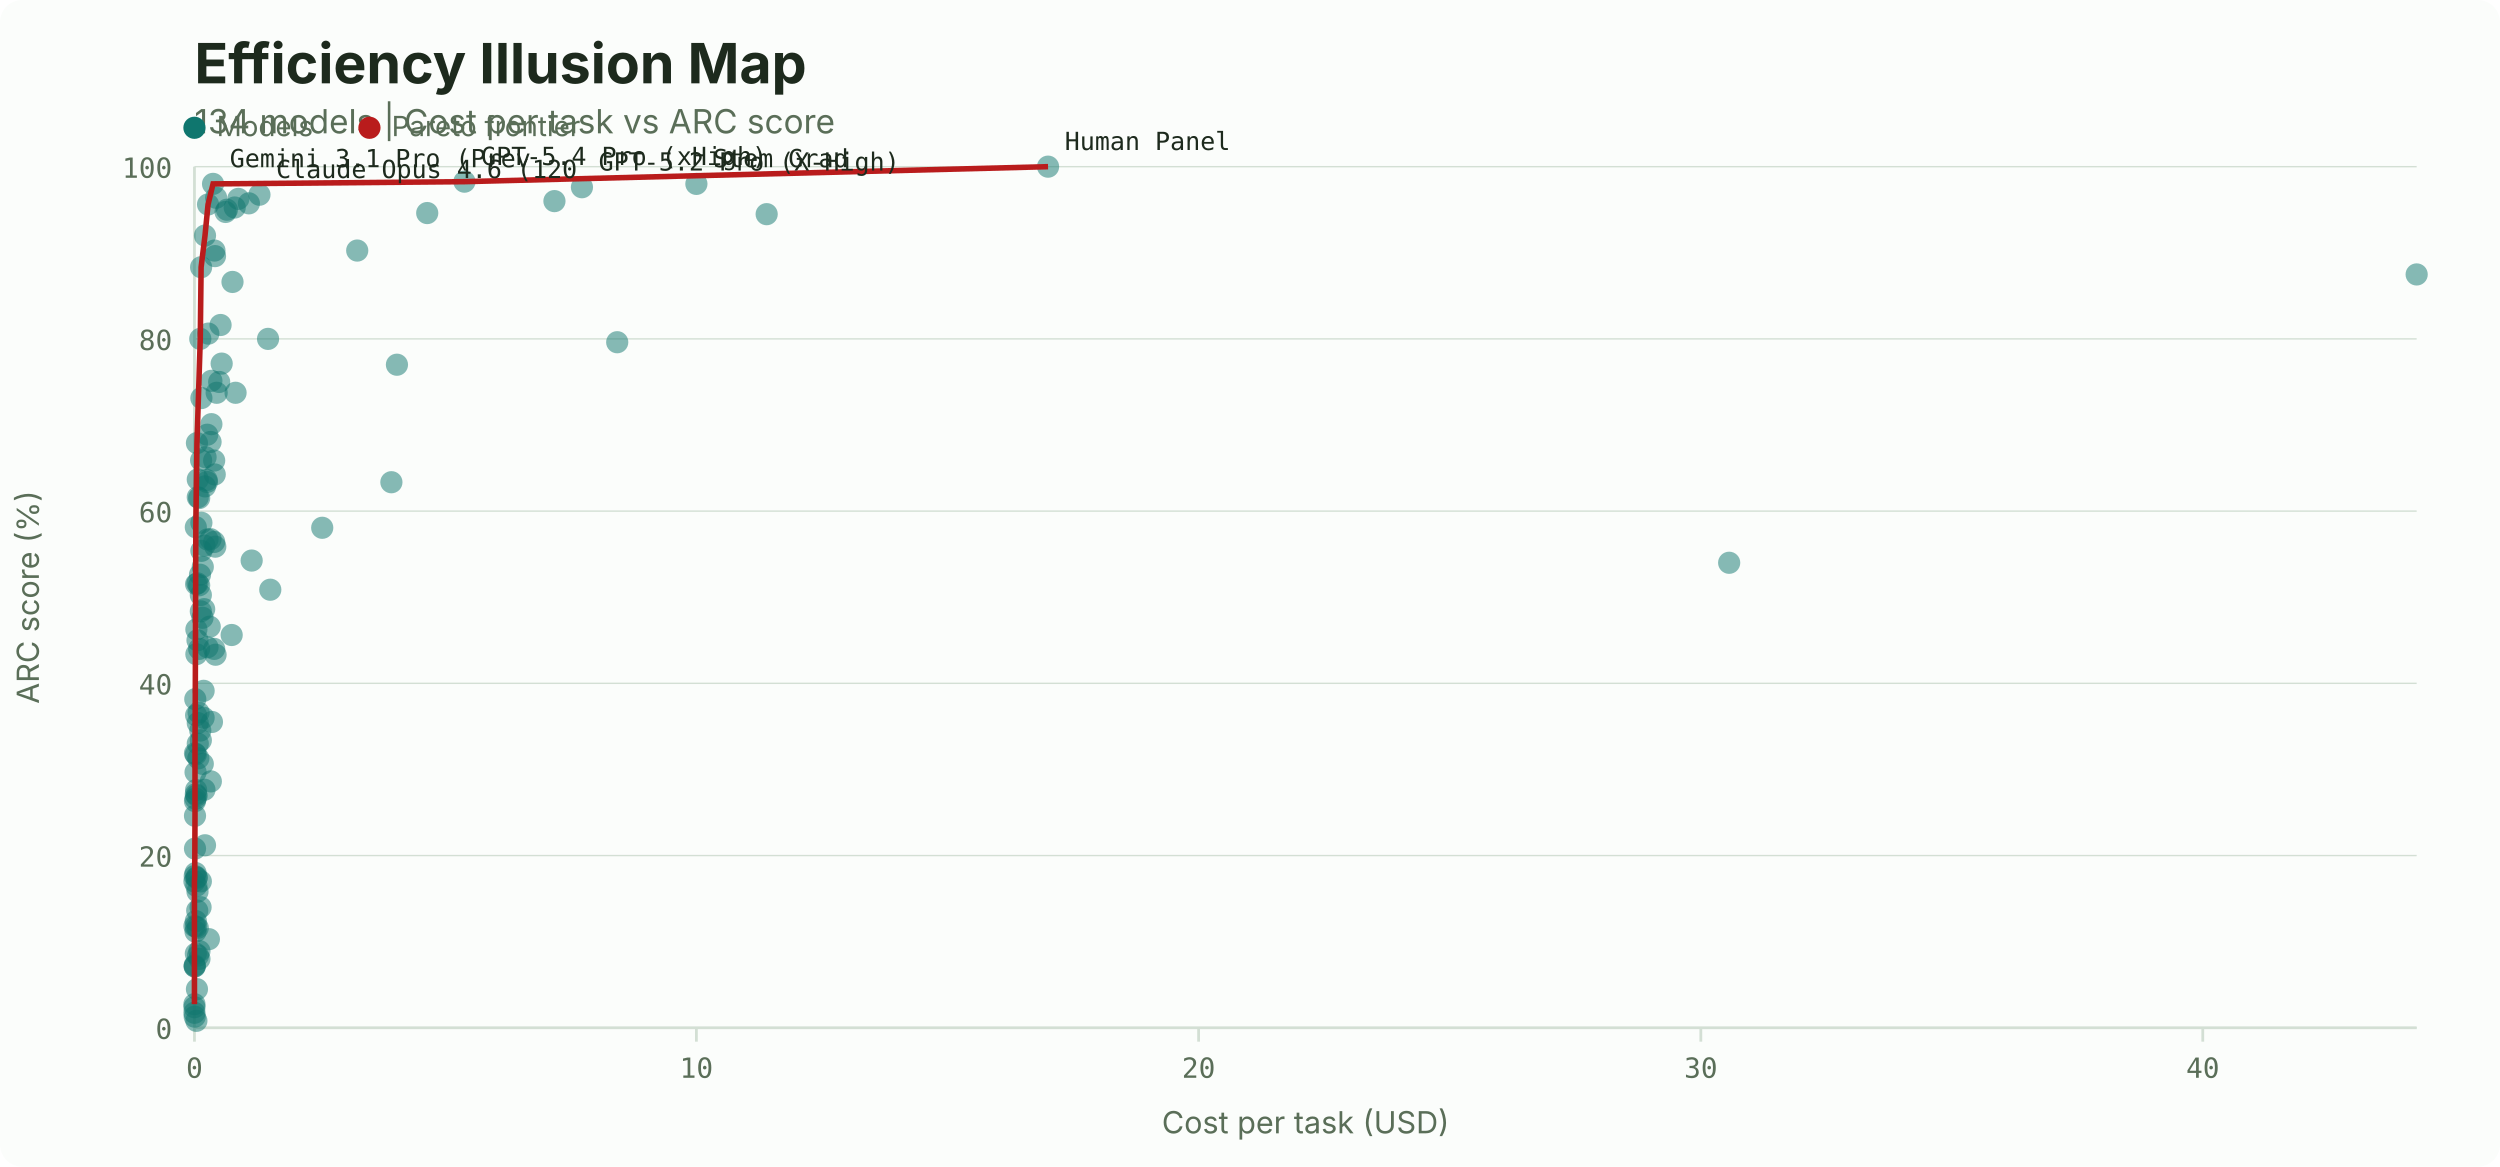
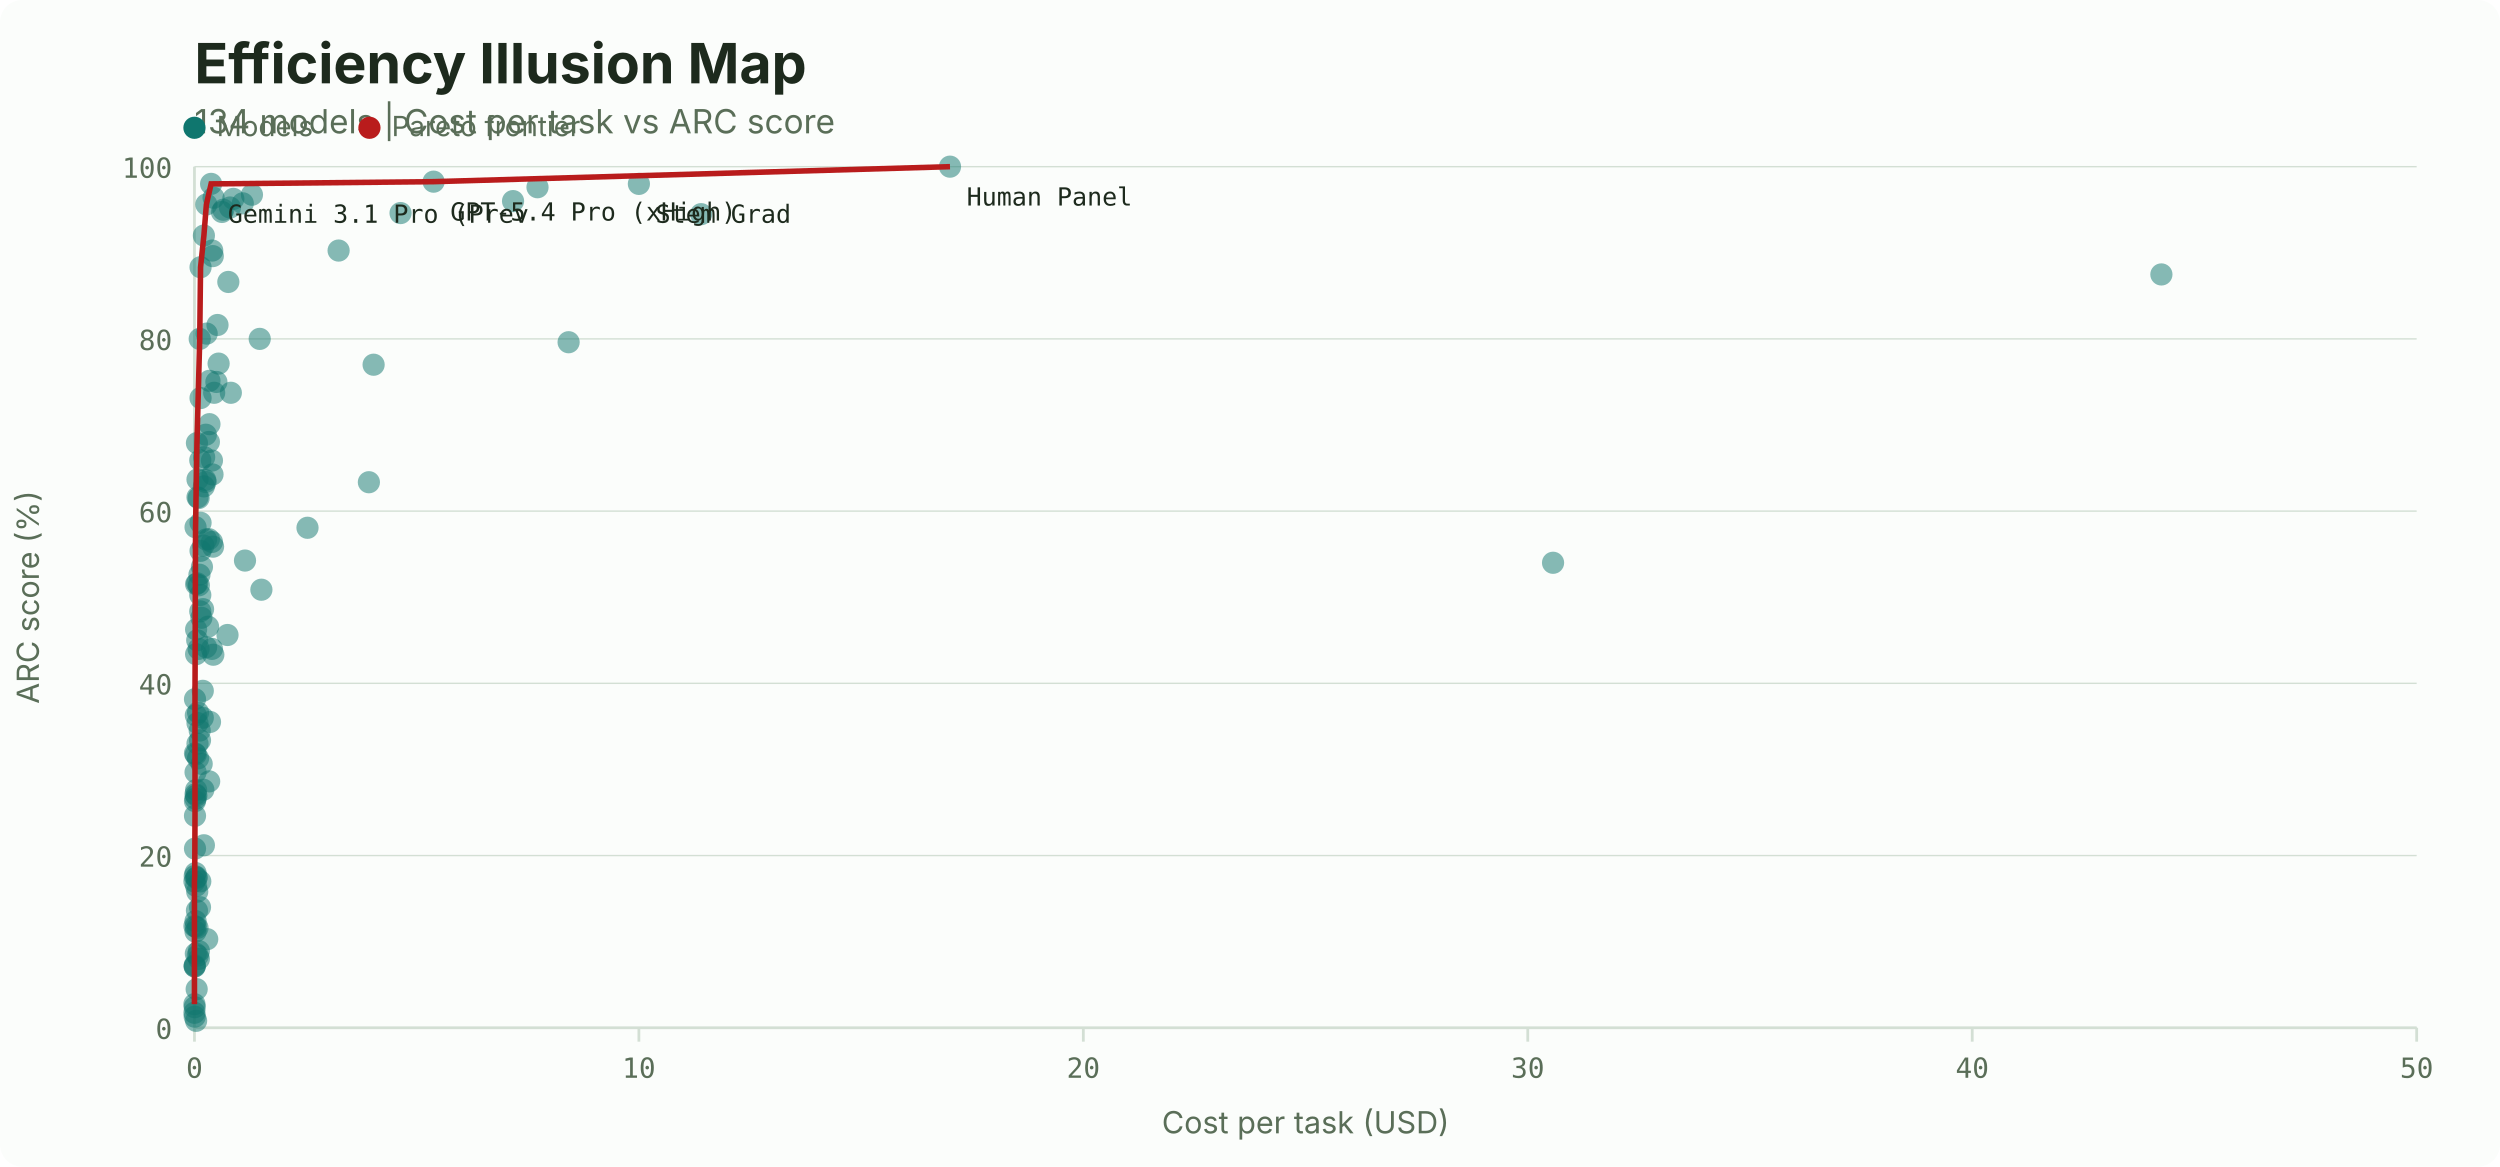
<svg xmlns="http://www.w3.org/2000/svg" width="900" height="420" viewBox="0 0 900 420">
  <rect width="900" height="420" fill="#fbfdfb" rx="8" />
  <text x="70" y="30" font-family="system-ui, -apple-system, sans-serif" font-size="20" font-weight="700" fill="#1d2a1d">Efficiency Illusion Map</text>
  <text x="70" y="48" font-family="system-ui, -apple-system, sans-serif" font-size="12" fill="#5a6e58">134 models | Cost per task vs ARC score</text>
  <line x1="70" y1="370.0" x2="870" y2="370.0" stroke="#d3dfd4" stroke-width="0.5" />
  <text x="62" y="374.0" font-family="ui-monospace, 'SF Mono', monospace" font-size="10" fill="#5a6e58" text-anchor="end">0</text>
  <line x1="70" y1="308.0" x2="870" y2="308.0" stroke="#d3dfd4" stroke-width="0.5" />
  <text x="62" y="312.0" font-family="ui-monospace, 'SF Mono', monospace" font-size="10" fill="#5a6e58" text-anchor="end">20</text>
  <line x1="70" y1="246.0" x2="870" y2="246.0" stroke="#d3dfd4" stroke-width="0.5" />
  <text x="62" y="250.0" font-family="ui-monospace, 'SF Mono', monospace" font-size="10" fill="#5a6e58" text-anchor="end">40</text>
  <line x1="70" y1="184.0" x2="870" y2="184.0" stroke="#d3dfd4" stroke-width="0.5" />
  <text x="62" y="188.0" font-family="ui-monospace, 'SF Mono', monospace" font-size="10" fill="#5a6e58" text-anchor="end">60</text>
  <line x1="70" y1="122.0" x2="870" y2="122.0" stroke="#d3dfd4" stroke-width="0.5" />
  <text x="62" y="126.0" font-family="ui-monospace, 'SF Mono', monospace" font-size="10" fill="#5a6e58" text-anchor="end">80</text>
  <line x1="70" y1="60.0" x2="870" y2="60.0" stroke="#d3dfd4" stroke-width="0.5" />
  <text x="62" y="64.0" font-family="ui-monospace, 'SF Mono', monospace" font-size="10" fill="#5a6e58" text-anchor="end">100</text>
  <line x1="70.0" y1="370" x2="70.0" y2="375" stroke="#d3dfd4" />
  <text x="70.0" y="388" font-family="ui-monospace, 'SF Mono', monospace" font-size="10" fill="#5a6e58" text-anchor="middle">0</text>
-   <line x1="250.7" y1="370" x2="250.7" y2="375" stroke="#d3dfd4" />
-   <text x="250.7" y="388" font-family="ui-monospace, 'SF Mono', monospace" font-size="10" fill="#5a6e58" text-anchor="middle">10</text>
-   <line x1="431.5" y1="370" x2="431.5" y2="375" stroke="#d3dfd4" />
-   <text x="431.5" y="388" font-family="ui-monospace, 'SF Mono', monospace" font-size="10" fill="#5a6e58" text-anchor="middle">20</text>
-   <line x1="612.3" y1="370" x2="612.3" y2="375" stroke="#d3dfd4" />
-   <text x="612.3" y="388" font-family="ui-monospace, 'SF Mono', monospace" font-size="10" fill="#5a6e58" text-anchor="middle">30</text>
-   <line x1="793.0" y1="370" x2="793.0" y2="375" stroke="#d3dfd4" />
-   <text x="793.0" y="388" font-family="ui-monospace, 'SF Mono', monospace" font-size="10" fill="#5a6e58" text-anchor="middle">40</text>
+   <line x1="230.0" y1="370" x2="230.0" y2="375" stroke="#d3dfd4" />
+   <text x="230.0" y="388" font-family="ui-monospace, 'SF Mono', monospace" font-size="10" fill="#5a6e58" text-anchor="middle">10</text>
+   <line x1="390.0" y1="370" x2="390.0" y2="375" stroke="#d3dfd4" />
+   <text x="390.0" y="388" font-family="ui-monospace, 'SF Mono', monospace" font-size="10" fill="#5a6e58" text-anchor="middle">20</text>
+   <line x1="550.0" y1="370" x2="550.0" y2="375" stroke="#d3dfd4" />
+   <text x="550.0" y="388" font-family="ui-monospace, 'SF Mono', monospace" font-size="10" fill="#5a6e58" text-anchor="middle">30</text>
+   <line x1="710.0" y1="370" x2="710.0" y2="375" stroke="#d3dfd4" />
+   <text x="710.0" y="388" font-family="ui-monospace, 'SF Mono', monospace" font-size="10" fill="#5a6e58" text-anchor="middle">40</text>
+   <line x1="870.0" y1="370" x2="870.0" y2="375" stroke="#d3dfd4" />
+   <text x="870.0" y="388" font-family="ui-monospace, 'SF Mono', monospace" font-size="10" fill="#5a6e58" text-anchor="middle">50</text>
  <line x1="70" y1="60" x2="70" y2="370" stroke="#d3dfd4" />
  <line x1="70" y1="370" x2="870" y2="370" stroke="#d3dfd4" />
  <text x="470.0" y="408" font-family="system-ui, -apple-system, sans-serif" font-size="11" fill="#5a6e58" text-anchor="middle">Cost per task (USD)</text>
  <text x="14" y="215.0" font-family="system-ui, -apple-system, sans-serif" font-size="11" fill="#5a6e58" text-anchor="middle" transform="rotate(-90, 14, 215.0)">ARC score (%)</text>
  <circle cx="70" cy="46" r="4" fill="#0f766e" />
  <text x="78" y="49" font-family="system-ui, -apple-system, sans-serif" font-size="10" fill="#5a6e58">Models</text>
  <circle cx="133.0" cy="46" r="4" fill="#b91c1c" />
  <text x="141.0" y="49" font-family="system-ui, -apple-system, sans-serif" font-size="10" fill="#5a6e58">Pareto frontier</text>
-   <circle cx="377.3" cy="60.0" r="4" fill="#0f766e" opacity="0.5" />
-   <circle cx="73.6" cy="196.4" r="4" fill="#0f766e" opacity="0.5" />
-   <circle cx="73.6" cy="284.3" r="4" fill="#0f766e" opacity="0.5" />
-   <circle cx="71.0" cy="327.8" r="4" fill="#0f766e" opacity="0.5" />
-   <circle cx="75.9" cy="281.3" r="4" fill="#0f766e" opacity="0.5" />
-   <circle cx="71.2" cy="334.0" r="4" fill="#0f766e" opacity="0.5" />
-   <circle cx="73.8" cy="304.3" r="4" fill="#0f766e" opacity="0.5" />
-   <circle cx="70.7" cy="367.5" r="4" fill="#0f766e" opacity="0.5" />
+   <circle cx="342.0" cy="60.0" r="4" fill="#0f766e" opacity="0.5" />
+   <circle cx="73.2" cy="196.4" r="4" fill="#0f766e" opacity="0.5" />
+   <circle cx="73.2" cy="284.3" r="4" fill="#0f766e" opacity="0.5" />
+   <circle cx="70.9" cy="327.8" r="4" fill="#0f766e" opacity="0.5" />
+   <circle cx="75.3" cy="281.3" r="4" fill="#0f766e" opacity="0.5" />
+   <circle cx="71.1" cy="334.0" r="4" fill="#0f766e" opacity="0.5" />
+   <circle cx="73.4" cy="304.3" r="4" fill="#0f766e" opacity="0.5" />
+   <circle cx="70.6" cy="367.5" r="4" fill="#0f766e" opacity="0.5" />
  <circle cx="70.1" cy="366.0" r="4" fill="#0f766e" opacity="0.5" />
-   <circle cx="75.2" cy="338.1" r="4" fill="#0f766e" opacity="0.5" />
-   <circle cx="70.9" cy="356.1" r="4" fill="#0f766e" opacity="0.5" />
-   <circle cx="72.3" cy="317.3" r="4" fill="#0f766e" opacity="0.5" />
-   <circle cx="71.1" cy="321.0" r="4" fill="#0f766e" opacity="0.5" />
-   <circle cx="250.7" cy="66.2" r="4" fill="#0f766e" opacity="0.5" />
+   <circle cx="74.6" cy="338.1" r="4" fill="#0f766e" opacity="0.5" />
+   <circle cx="70.8" cy="356.1" r="4" fill="#0f766e" opacity="0.5" />
+   <circle cx="72.1" cy="317.3" r="4" fill="#0f766e" opacity="0.5" />
+   <circle cx="71.0" cy="321.0" r="4" fill="#0f766e" opacity="0.5" />
+   <circle cx="230.0" cy="66.2" r="4" fill="#0f766e" opacity="0.5" />
  <circle cx="70.1" cy="347.9" r="4" fill="#0f766e" opacity="0.5" />
-   <circle cx="70.0" cy="362.6" r="4" fill="#0f766e" opacity="0.5" />
+   <circle cx="70.1" cy="362.6" r="4" fill="#0f766e" opacity="0.5" />
  <circle cx="70.0" cy="364.6" r="4" fill="#0f766e" opacity="0.5" />
  <circle cx="70.1" cy="347.5" r="4" fill="#0f766e" opacity="0.5" />
-   <circle cx="70.6" cy="333.6" r="4" fill="#0f766e" opacity="0.5" />
-   <circle cx="72.2" cy="326.6" r="4" fill="#0f766e" opacity="0.5" />
-   <circle cx="73.0" cy="275.0" r="4" fill="#0f766e" opacity="0.5" />
-   <circle cx="70.8" cy="316.1" r="4" fill="#0f766e" opacity="0.5" />
-   <circle cx="75.5" cy="225.6" r="4" fill="#0f766e" opacity="0.5" />
-   <circle cx="72.9" cy="222.4" r="4" fill="#0f766e" opacity="0.5" />
-   <circle cx="74.7" cy="194.2" r="4" fill="#0f766e" opacity="0.5" />
-   <circle cx="77.3" cy="170.8" r="4" fill="#0f766e" opacity="0.5" />
+   <circle cx="70.5" cy="333.6" r="4" fill="#0f766e" opacity="0.5" />
+   <circle cx="72.0" cy="326.6" r="4" fill="#0f766e" opacity="0.5" />
+   <circle cx="72.6" cy="275.0" r="4" fill="#0f766e" opacity="0.5" />
+   <circle cx="70.7" cy="316.1" r="4" fill="#0f766e" opacity="0.5" />
+   <circle cx="74.9" cy="225.6" r="4" fill="#0f766e" opacity="0.5" />
+   <circle cx="72.5" cy="222.4" r="4" fill="#0f766e" opacity="0.5" />
+   <circle cx="74.2" cy="194.2" r="4" fill="#0f766e" opacity="0.5" />
+   <circle cx="76.5" cy="170.8" r="4" fill="#0f766e" opacity="0.5" />
  <circle cx="70.6" cy="284.4" r="4" fill="#0f766e" opacity="0.5" />
-   <circle cx="72.3" cy="214.2" r="4" fill="#0f766e" opacity="0.5" />
-   <circle cx="75.8" cy="159.1" r="4" fill="#0f766e" opacity="0.5" />
-   <circle cx="70.6" cy="257.5" r="4" fill="#0f766e" opacity="0.5" />
+   <circle cx="72.1" cy="214.2" r="4" fill="#0f766e" opacity="0.5" />
+   <circle cx="75.2" cy="159.1" r="4" fill="#0f766e" opacity="0.5" />
+   <circle cx="70.5" cy="257.5" r="4" fill="#0f766e" opacity="0.5" />
  <circle cx="70.4" cy="314.3" r="4" fill="#0f766e" opacity="0.5" />
-   <circle cx="72.1" cy="263.0" r="4" fill="#0f766e" opacity="0.5" />
-   <circle cx="73.3" cy="258.4" r="4" fill="#0f766e" opacity="0.5" />
-   <circle cx="73.3" cy="248.7" r="4" fill="#0f766e" opacity="0.5" />
-   <circle cx="72.3" cy="266.5" r="4" fill="#0f766e" opacity="0.5" />
-   <circle cx="71.2" cy="267.7" r="4" fill="#0f766e" opacity="0.5" />
-   <circle cx="71.4" cy="273.0" r="4" fill="#0f766e" opacity="0.5" />
-   <circle cx="73.5" cy="219.3" r="4" fill="#0f766e" opacity="0.5" />
-   <circle cx="75.8" cy="194.1" r="4" fill="#0f766e" opacity="0.5" />
-   <circle cx="90.6" cy="201.8" r="4" fill="#0f766e" opacity="0.5" />
-   <circle cx="83.4" cy="228.6" r="4" fill="#0f766e" opacity="0.5" />
-   <circle cx="77.6" cy="235.7" r="4" fill="#0f766e" opacity="0.5" />
-   <circle cx="76.3" cy="259.9" r="4" fill="#0f766e" opacity="0.5" />
-   <circle cx="70.8" cy="286.4" r="4" fill="#0f766e" opacity="0.5" />
-   <circle cx="71.3" cy="344.0" r="4" fill="#0f766e" opacity="0.5" />
+   <circle cx="71.9" cy="263.0" r="4" fill="#0f766e" opacity="0.5" />
+   <circle cx="73.0" cy="258.4" r="4" fill="#0f766e" opacity="0.5" />
+   <circle cx="73.0" cy="248.7" r="4" fill="#0f766e" opacity="0.5" />
+   <circle cx="72.0" cy="266.5" r="4" fill="#0f766e" opacity="0.5" />
+   <circle cx="71.1" cy="267.7" r="4" fill="#0f766e" opacity="0.5" />
+   <circle cx="71.3" cy="273.0" r="4" fill="#0f766e" opacity="0.5" />
+   <circle cx="73.1" cy="219.3" r="4" fill="#0f766e" opacity="0.5" />
+   <circle cx="75.2" cy="194.1" r="4" fill="#0f766e" opacity="0.5" />
+   <circle cx="88.2" cy="201.8" r="4" fill="#0f766e" opacity="0.5" />
+   <circle cx="81.9" cy="228.6" r="4" fill="#0f766e" opacity="0.5" />
+   <circle cx="76.8" cy="235.7" r="4" fill="#0f766e" opacity="0.5" />
+   <circle cx="75.6" cy="259.9" r="4" fill="#0f766e" opacity="0.5" />
+   <circle cx="70.7" cy="286.4" r="4" fill="#0f766e" opacity="0.5" />
+   <circle cx="71.2" cy="344.0" r="4" fill="#0f766e" opacity="0.5" />
  <circle cx="70.1" cy="315.4" r="4" fill="#0f766e" opacity="0.5" />
-   <circle cx="97.3" cy="212.3" r="4" fill="#0f766e" opacity="0.5" />
-   <circle cx="116.0" cy="190.0" r="4" fill="#0f766e" opacity="0.5" />
-   <circle cx="140.9" cy="173.6" r="4" fill="#0f766e" opacity="0.5" />
+   <circle cx="94.1" cy="212.3" r="4" fill="#0f766e" opacity="0.5" />
+   <circle cx="110.7" cy="190.0" r="4" fill="#0f766e" opacity="0.5" />
+   <circle cx="132.8" cy="173.6" r="4" fill="#0f766e" opacity="0.5" />
  <circle cx="70.5" cy="343.3" r="4" fill="#0f766e" opacity="0.5" />
-   <circle cx="71.8" cy="342.4" r="4" fill="#0f766e" opacity="0.5" />
-   <circle cx="71.8" cy="345.2" r="4" fill="#0f766e" opacity="0.5" />
+   <circle cx="71.6" cy="342.4" r="4" fill="#0f766e" opacity="0.5" />
+   <circle cx="71.6" cy="345.2" r="4" fill="#0f766e" opacity="0.5" />
  <circle cx="70.8" cy="315.8" r="4" fill="#0f766e" opacity="0.5" />
-   <circle cx="74.7" cy="233.0" r="4" fill="#0f766e" opacity="0.5" />
-   <circle cx="77.1" cy="195.1" r="4" fill="#0f766e" opacity="0.5" />
-   <circle cx="77.5" cy="196.8" r="4" fill="#0f766e" opacity="0.5" />
-   <circle cx="84.8" cy="141.4" r="4" fill="#0f766e" opacity="0.5" />
+   <circle cx="74.2" cy="233.0" r="4" fill="#0f766e" opacity="0.5" />
+   <circle cx="76.3" cy="195.1" r="4" fill="#0f766e" opacity="0.5" />
+   <circle cx="76.7" cy="196.8" r="4" fill="#0f766e" opacity="0.5" />
+   <circle cx="83.1" cy="141.4" r="4" fill="#0f766e" opacity="0.5" />
  <circle cx="70.0" cy="317.3" r="4" fill="#0f766e" opacity="0.5" />
-   <circle cx="77.1" cy="165.8" r="4" fill="#0f766e" opacity="0.5" />
-   <circle cx="74.5" cy="173.5" r="4" fill="#0f766e" opacity="0.5" />
-   <circle cx="72.3" cy="220.1" r="4" fill="#0f766e" opacity="0.5" />
+   <circle cx="76.3" cy="165.8" r="4" fill="#0f766e" opacity="0.5" />
+   <circle cx="74.0" cy="173.5" r="4" fill="#0f766e" opacity="0.5" />
+   <circle cx="72.1" cy="220.1" r="4" fill="#0f766e" opacity="0.5" />
  <circle cx="70.4" cy="335.4" r="4" fill="#0f766e" opacity="0.5" />
-   <circle cx="71.7" cy="179.3" r="4" fill="#0f766e" opacity="0.5" />
-   <circle cx="70.7" cy="226.6" r="4" fill="#0f766e" opacity="0.5" />
+   <circle cx="71.5" cy="179.3" r="4" fill="#0f766e" opacity="0.5" />
+   <circle cx="70.6" cy="226.6" r="4" fill="#0f766e" opacity="0.5" />
  <circle cx="70.2" cy="288.4" r="4" fill="#0f766e" opacity="0.5" />
  <circle cx="70.1" cy="347.9" r="4" fill="#0f766e" opacity="0.5" />
  <circle cx="70.4" cy="278.0" r="4" fill="#0f766e" opacity="0.5" />
  <circle cx="70.2" cy="305.5" r="4" fill="#0f766e" opacity="0.5" />
  <circle cx="70.0" cy="333.4" r="4" fill="#0f766e" opacity="0.5" />
  <circle cx="70.0" cy="361.5" r="4" fill="#0f766e" opacity="0.5" />
-   <circle cx="222.2" cy="123.2" r="4" fill="#0f766e" opacity="0.5" />
-   <circle cx="71.2" cy="260.3" r="4" fill="#0f766e" opacity="0.5" />
-   <circle cx="71.5" cy="256.5" r="4" fill="#0f766e" opacity="0.5" />
-   <circle cx="73.0" cy="204.1" r="4" fill="#0f766e" opacity="0.5" />
-   <circle cx="74.4" cy="172.8" r="4" fill="#0f766e" opacity="0.5" />
-   <circle cx="78.0" cy="141.4" r="4" fill="#0f766e" opacity="0.5" />
-   <circle cx="142.9" cy="131.3" r="4" fill="#0f766e" opacity="0.5" />
-   <circle cx="77.1" cy="233.6" r="4" fill="#0f766e" opacity="0.5" />
+   <circle cx="204.7" cy="123.2" r="4" fill="#0f766e" opacity="0.5" />
+   <circle cx="71.1" cy="260.3" r="4" fill="#0f766e" opacity="0.5" />
+   <circle cx="71.3" cy="256.5" r="4" fill="#0f766e" opacity="0.5" />
+   <circle cx="72.7" cy="204.1" r="4" fill="#0f766e" opacity="0.5" />
+   <circle cx="73.9" cy="172.8" r="4" fill="#0f766e" opacity="0.5" />
+   <circle cx="77.1" cy="141.4" r="4" fill="#0f766e" opacity="0.5" />
+   <circle cx="134.5" cy="131.3" r="4" fill="#0f766e" opacity="0.5" />
+   <circle cx="76.3" cy="233.6" r="4" fill="#0f766e" opacity="0.5" />
  <circle cx="70.4" cy="287.5" r="4" fill="#0f766e" opacity="0.5" />
-   <circle cx="70.5" cy="285.9" r="4" fill="#0f766e" opacity="0.5" />
-   <circle cx="71.1" cy="230.5" r="4" fill="#0f766e" opacity="0.5" />
-   <circle cx="71.7" cy="210.7" r="4" fill="#0f766e" opacity="0.5" />
-   <circle cx="73.8" cy="175.1" r="4" fill="#0f766e" opacity="0.5" />
-   <circle cx="70.5" cy="189.8" r="4" fill="#0f766e" opacity="0.5" />
-   <circle cx="70.5" cy="331.6" r="4" fill="#0f766e" opacity="0.5" />
-   <circle cx="71.7" cy="233.6" r="4" fill="#0f766e" opacity="0.5" />
-   <circle cx="74.6" cy="156.5" r="4" fill="#0f766e" opacity="0.5" />
-   <circle cx="79.8" cy="130.9" r="4" fill="#0f766e" opacity="0.5" />
-   <circle cx="78.9" cy="137.5" r="4" fill="#0f766e" opacity="0.5" />
-   <circle cx="870.0" cy="98.8" r="4" fill="#0f766e" opacity="0.5" />
-   <circle cx="72.0" cy="206.9" r="4" fill="#0f766e" opacity="0.5" />
-   <circle cx="76.1" cy="152.7" r="4" fill="#0f766e" opacity="0.5" />
-   <circle cx="79.4" cy="117.0" r="4" fill="#0f766e" opacity="0.5" />
-   <circle cx="83.7" cy="101.5" r="4" fill="#0f766e" opacity="0.5" />
-   <circle cx="96.5" cy="122.0" r="4" fill="#0f766e" opacity="0.5" />
-   <circle cx="622.5" cy="202.6" r="4" fill="#0f766e" opacity="0.5" />
-   <circle cx="70.7" cy="318.9" r="4" fill="#0f766e" opacity="0.5" />
-   <circle cx="72.4" cy="165.7" r="4" fill="#0f766e" opacity="0.5" />
-   <circle cx="75.0" cy="120.1" r="4" fill="#0f766e" opacity="0.5" />
-   <circle cx="77.2" cy="90.2" r="4" fill="#0f766e" opacity="0.5" />
-   <circle cx="81.7" cy="75.5" r="4" fill="#0f766e" opacity="0.5" />
-   <circle cx="128.6" cy="90.2" r="4" fill="#0f766e" opacity="0.5" />
-   <circle cx="153.8" cy="76.7" r="4" fill="#0f766e" opacity="0.5" />
-   <circle cx="209.5" cy="67.4" r="4" fill="#0f766e" opacity="0.5" />
+   <circle cx="70.4" cy="285.9" r="4" fill="#0f766e" opacity="0.5" />
+   <circle cx="71.0" cy="230.5" r="4" fill="#0f766e" opacity="0.5" />
+   <circle cx="71.6" cy="210.7" r="4" fill="#0f766e" opacity="0.5" />
+   <circle cx="73.4" cy="175.1" r="4" fill="#0f766e" opacity="0.5" />
+   <circle cx="70.4" cy="189.8" r="4" fill="#0f766e" opacity="0.5" />
+   <circle cx="70.4" cy="331.6" r="4" fill="#0f766e" opacity="0.5" />
+   <circle cx="71.5" cy="233.6" r="4" fill="#0f766e" opacity="0.5" />
+   <circle cx="74.1" cy="156.5" r="4" fill="#0f766e" opacity="0.5" />
+   <circle cx="78.7" cy="130.9" r="4" fill="#0f766e" opacity="0.5" />
+   <circle cx="77.9" cy="137.5" r="4" fill="#0f766e" opacity="0.5" />
+   <circle cx="778.1" cy="98.8" r="4" fill="#0f766e" opacity="0.5" />
+   <circle cx="71.8" cy="206.9" r="4" fill="#0f766e" opacity="0.5" />
+   <circle cx="75.4" cy="152.7" r="4" fill="#0f766e" opacity="0.5" />
+   <circle cx="78.3" cy="117.0" r="4" fill="#0f766e" opacity="0.5" />
+   <circle cx="82.2" cy="101.5" r="4" fill="#0f766e" opacity="0.5" />
+   <circle cx="93.5" cy="122.0" r="4" fill="#0f766e" opacity="0.5" />
+   <circle cx="559.1" cy="202.6" r="4" fill="#0f766e" opacity="0.5" />
+   <circle cx="70.6" cy="318.9" r="4" fill="#0f766e" opacity="0.5" />
+   <circle cx="72.1" cy="165.7" r="4" fill="#0f766e" opacity="0.5" />
+   <circle cx="74.4" cy="120.1" r="4" fill="#0f766e" opacity="0.5" />
+   <circle cx="76.4" cy="90.2" r="4" fill="#0f766e" opacity="0.5" />
+   <circle cx="80.4" cy="75.5" r="4" fill="#0f766e" opacity="0.5" />
+   <circle cx="121.9" cy="90.2" r="4" fill="#0f766e" opacity="0.5" />
+   <circle cx="144.2" cy="76.7" r="4" fill="#0f766e" opacity="0.5" />
+   <circle cx="193.5" cy="67.4" r="4" fill="#0f766e" opacity="0.5" />
  <circle cx="70.2" cy="271.2" r="4" fill="#0f766e" opacity="0.5" />
-   <circle cx="70.3" cy="251.7" r="4" fill="#0f766e" opacity="0.5" />
+   <circle cx="70.2" cy="251.7" r="4" fill="#0f766e" opacity="0.5" />
  <circle cx="70.9" cy="159.5" r="4" fill="#0f766e" opacity="0.5" />
-   <circle cx="72.4" cy="96.2" r="4" fill="#0f766e" opacity="0.5" />
-   <circle cx="276.0" cy="77.1" r="4" fill="#0f766e" opacity="0.5" />
-   <circle cx="77.4" cy="92.2" r="4" fill="#0f766e" opacity="0.5" />
-   <circle cx="81.2" cy="76.3" r="4" fill="#0f766e" opacity="0.5" />
-   <circle cx="85.8" cy="71.6" r="4" fill="#0f766e" opacity="0.5" />
-   <circle cx="93.4" cy="70.1" r="4" fill="#0f766e" opacity="0.5" />
-   <circle cx="199.6" cy="72.4" r="4" fill="#0f766e" opacity="0.5" />
-   <circle cx="89.6" cy="73.2" r="4" fill="#0f766e" opacity="0.5" />
-   <circle cx="84.5" cy="74.7" r="4" fill="#0f766e" opacity="0.5" />
-   <circle cx="76.7" cy="66.2" r="4" fill="#0f766e" opacity="0.5" />
-   <circle cx="72.5" cy="143.3" r="4" fill="#0f766e" opacity="0.5" />
-   <circle cx="71.2" cy="172.6" r="4" fill="#0f766e" opacity="0.5" />
-   <circle cx="71.2" cy="179.0" r="4" fill="#0f766e" opacity="0.5" />
-   <circle cx="72.5" cy="188.2" r="4" fill="#0f766e" opacity="0.5" />
-   <circle cx="72.1" cy="122.0" r="4" fill="#0f766e" opacity="0.5" />
-   <circle cx="73.8" cy="84.8" r="4" fill="#0f766e" opacity="0.5" />
-   <circle cx="74.9" cy="73.6" r="4" fill="#0f766e" opacity="0.5" />
-   <circle cx="77.8" cy="71.2" r="4" fill="#0f766e" opacity="0.5" />
-   <circle cx="167.2" cy="65.4" r="4" fill="#0f766e" opacity="0.5" />
-   <circle cx="76.1" cy="137.1" r="4" fill="#0f766e" opacity="0.5" />
-   <circle cx="74.0" cy="164.6" r="4" fill="#0f766e" opacity="0.5" />
-   <circle cx="72.5" cy="198.3" r="4" fill="#0f766e" opacity="0.5" />
+   <circle cx="72.2" cy="96.2" r="4" fill="#0f766e" opacity="0.5" />
+   <circle cx="252.4" cy="77.1" r="4" fill="#0f766e" opacity="0.5" />
+   <circle cx="76.6" cy="92.2" r="4" fill="#0f766e" opacity="0.5" />
+   <circle cx="79.9" cy="76.3" r="4" fill="#0f766e" opacity="0.5" />
+   <circle cx="84.0" cy="71.6" r="4" fill="#0f766e" opacity="0.5" />
+   <circle cx="90.7" cy="70.1" r="4" fill="#0f766e" opacity="0.5" />
+   <circle cx="184.7" cy="72.4" r="4" fill="#0f766e" opacity="0.5" />
+   <circle cx="87.4" cy="73.2" r="4" fill="#0f766e" opacity="0.5" />
+   <circle cx="82.8" cy="74.7" r="4" fill="#0f766e" opacity="0.5" />
+   <circle cx="76.0" cy="66.2" r="4" fill="#0f766e" opacity="0.5" />
+   <circle cx="72.2" cy="143.3" r="4" fill="#0f766e" opacity="0.5" />
+   <circle cx="71.1" cy="172.6" r="4" fill="#0f766e" opacity="0.5" />
+   <circle cx="71.1" cy="179.0" r="4" fill="#0f766e" opacity="0.5" />
+   <circle cx="72.2" cy="188.2" r="4" fill="#0f766e" opacity="0.5" />
+   <circle cx="71.9" cy="122.0" r="4" fill="#0f766e" opacity="0.5" />
+   <circle cx="73.4" cy="84.8" r="4" fill="#0f766e" opacity="0.5" />
+   <circle cx="74.3" cy="73.6" r="4" fill="#0f766e" opacity="0.5" />
+   <circle cx="76.9" cy="71.2" r="4" fill="#0f766e" opacity="0.5" />
+   <circle cx="156.1" cy="65.4" r="4" fill="#0f766e" opacity="0.5" />
+   <circle cx="75.4" cy="137.1" r="4" fill="#0f766e" opacity="0.5" />
+   <circle cx="73.5" cy="164.6" r="4" fill="#0f766e" opacity="0.5" />
+   <circle cx="72.2" cy="198.3" r="4" fill="#0f766e" opacity="0.5" />
  <circle cx="70.5" cy="271.6" r="4" fill="#0f766e" opacity="0.5" />
  <circle cx="70.6" cy="210.3" r="4" fill="#0f766e" opacity="0.5" />
-   <circle cx="71.1" cy="210.0" r="4" fill="#0f766e" opacity="0.5" />
-   <circle cx="70.7" cy="235.5" r="4" fill="#0f766e" opacity="0.5" />
+   <circle cx="71.0" cy="210.0" r="4" fill="#0f766e" opacity="0.5" />
+   <circle cx="70.6" cy="235.5" r="4" fill="#0f766e" opacity="0.5" />
  <circle cx="70.2" cy="293.7" r="4" fill="#0f766e" opacity="0.5" />
-   <path d="M70.0,361.5 L70.0,317.3 L70.1,315.4 L70.2,293.7 L70.2,271.2 L70.3,251.7 L70.5,189.8 L70.9,159.5 L72.1,122.0 L72.4,96.2 L73.8,84.8 L74.9,73.6 L76.7,66.2 L167.2,65.4 L377.3,60.0" fill="none" stroke="#b91c1c" stroke-width="2" />
-   <text x="383.3" y="54.0" font-family="ui-monospace, 'SF Mono', monospace" font-size="9" fill="#1d2a1d">Human Panel</text>
-   <text x="173.2" y="59.4" font-family="ui-monospace, 'SF Mono', monospace" font-size="9" fill="#1d2a1d">GPT-5.4 Pro (xHigh)</text>
-   <text x="256.7" y="60.2" font-family="ui-monospace, 'SF Mono', monospace" font-size="9" fill="#1d2a1d">Stem Grad</text>
-   <text x="82.7" y="60.2" font-family="ui-monospace, 'SF Mono', monospace" font-size="9" fill="#1d2a1d">Gemini 3.1 Pro (Prev</text>
-   <text x="215.5" y="61.4" font-family="ui-monospace, 'SF Mono', monospace" font-size="9" fill="#1d2a1d">GPT-5.2 Pro (X-High)</text>
-   <text x="99.4" y="64.1" font-family="ui-monospace, 'SF Mono', monospace" font-size="9" fill="#1d2a1d">Claude Opus 4.6 (120</text>
+   <path d="M70.0,361.5 L70.0,317.3 L70.1,315.4 L70.2,293.7 L70.2,271.2 L70.2,251.7 L70.4,189.8 L70.9,159.5 L71.9,122.0 L72.2,96.2 L73.4,84.8 L74.3,73.6 L76.0,66.2 L156.1,65.4 L342.0,60.0" fill="none" stroke="#b91c1c" stroke-width="2" />
+   <text x="348.0" y="74.0" font-family="ui-monospace, 'SF Mono', monospace" font-size="9" fill="#1d2a1d" text-anchor="start">Human Panel</text>
+   <text x="162.1" y="79.4" font-family="ui-monospace, 'SF Mono', monospace" font-size="9" fill="#1d2a1d" text-anchor="start">GPT-5.4 Pro (xHigh)</text>
+   <text x="236.0" y="80.2" font-family="ui-monospace, 'SF Mono', monospace" font-size="9" fill="#1d2a1d" text-anchor="start">Stem Grad</text>
+   <text x="82.0" y="80.2" font-family="ui-monospace, 'SF Mono', monospace" font-size="9" fill="#1d2a1d" text-anchor="start">Gemini 3.1 Pro (Prev</text>
</svg>
